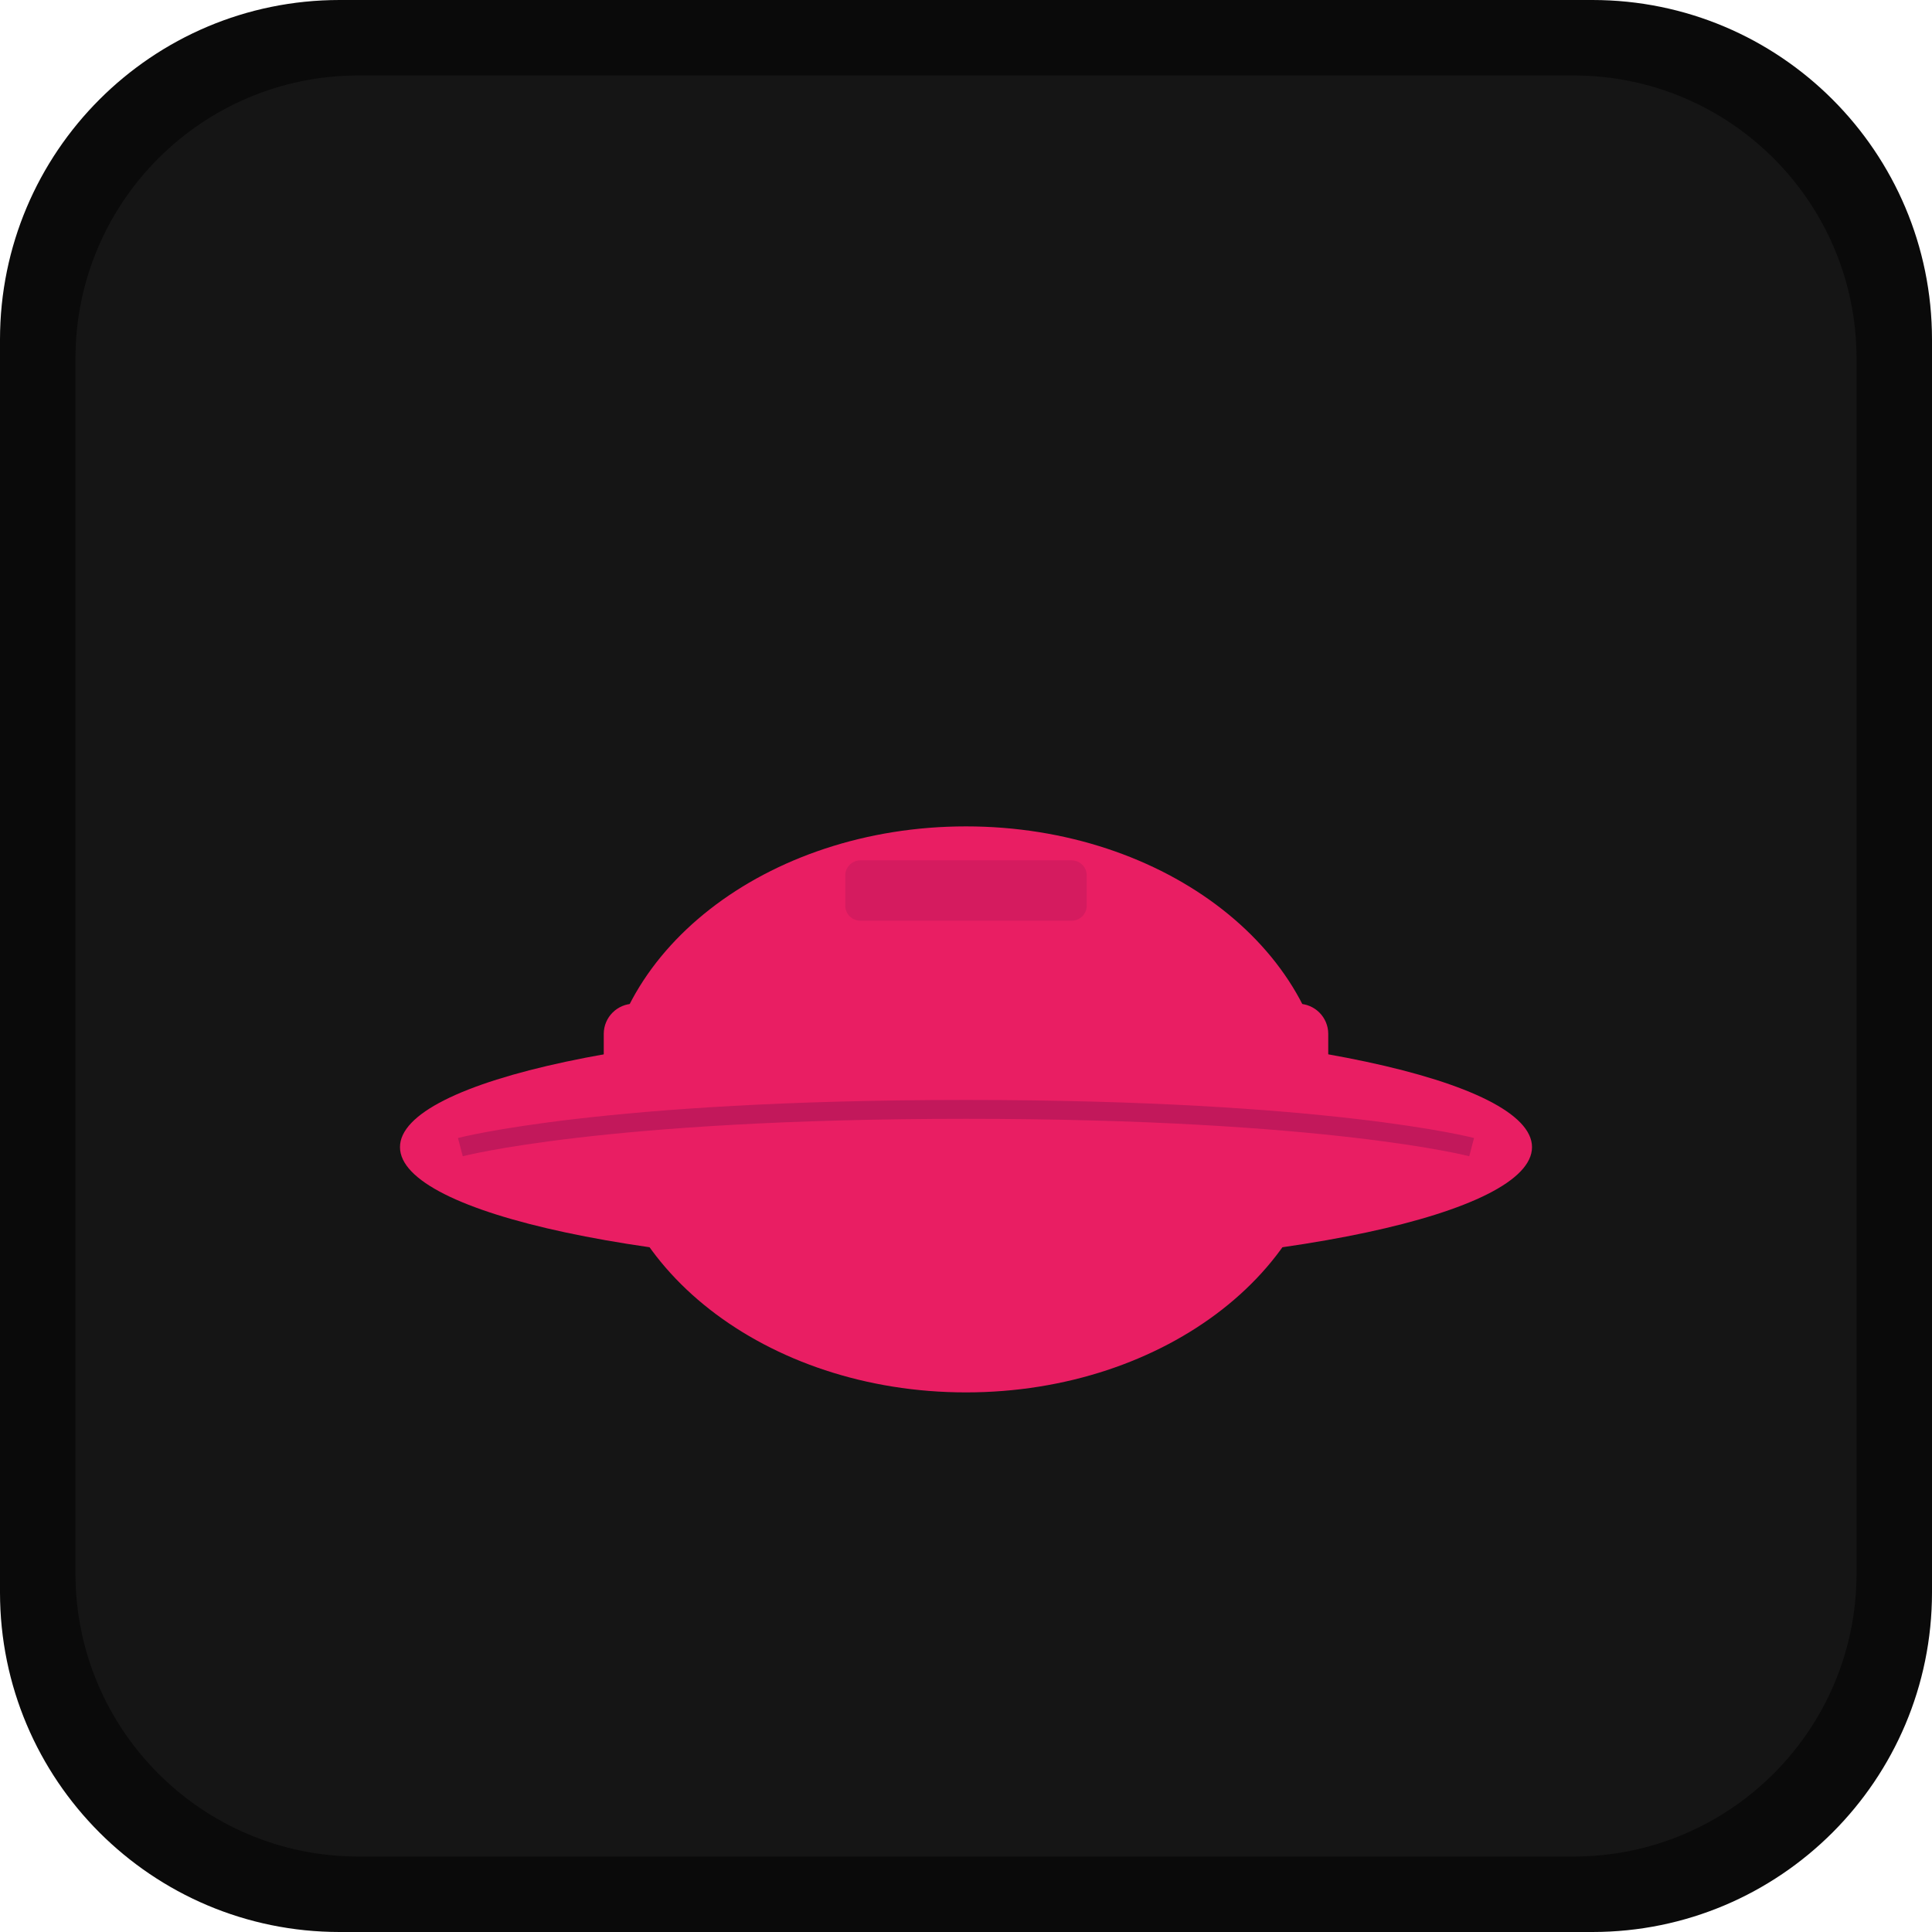
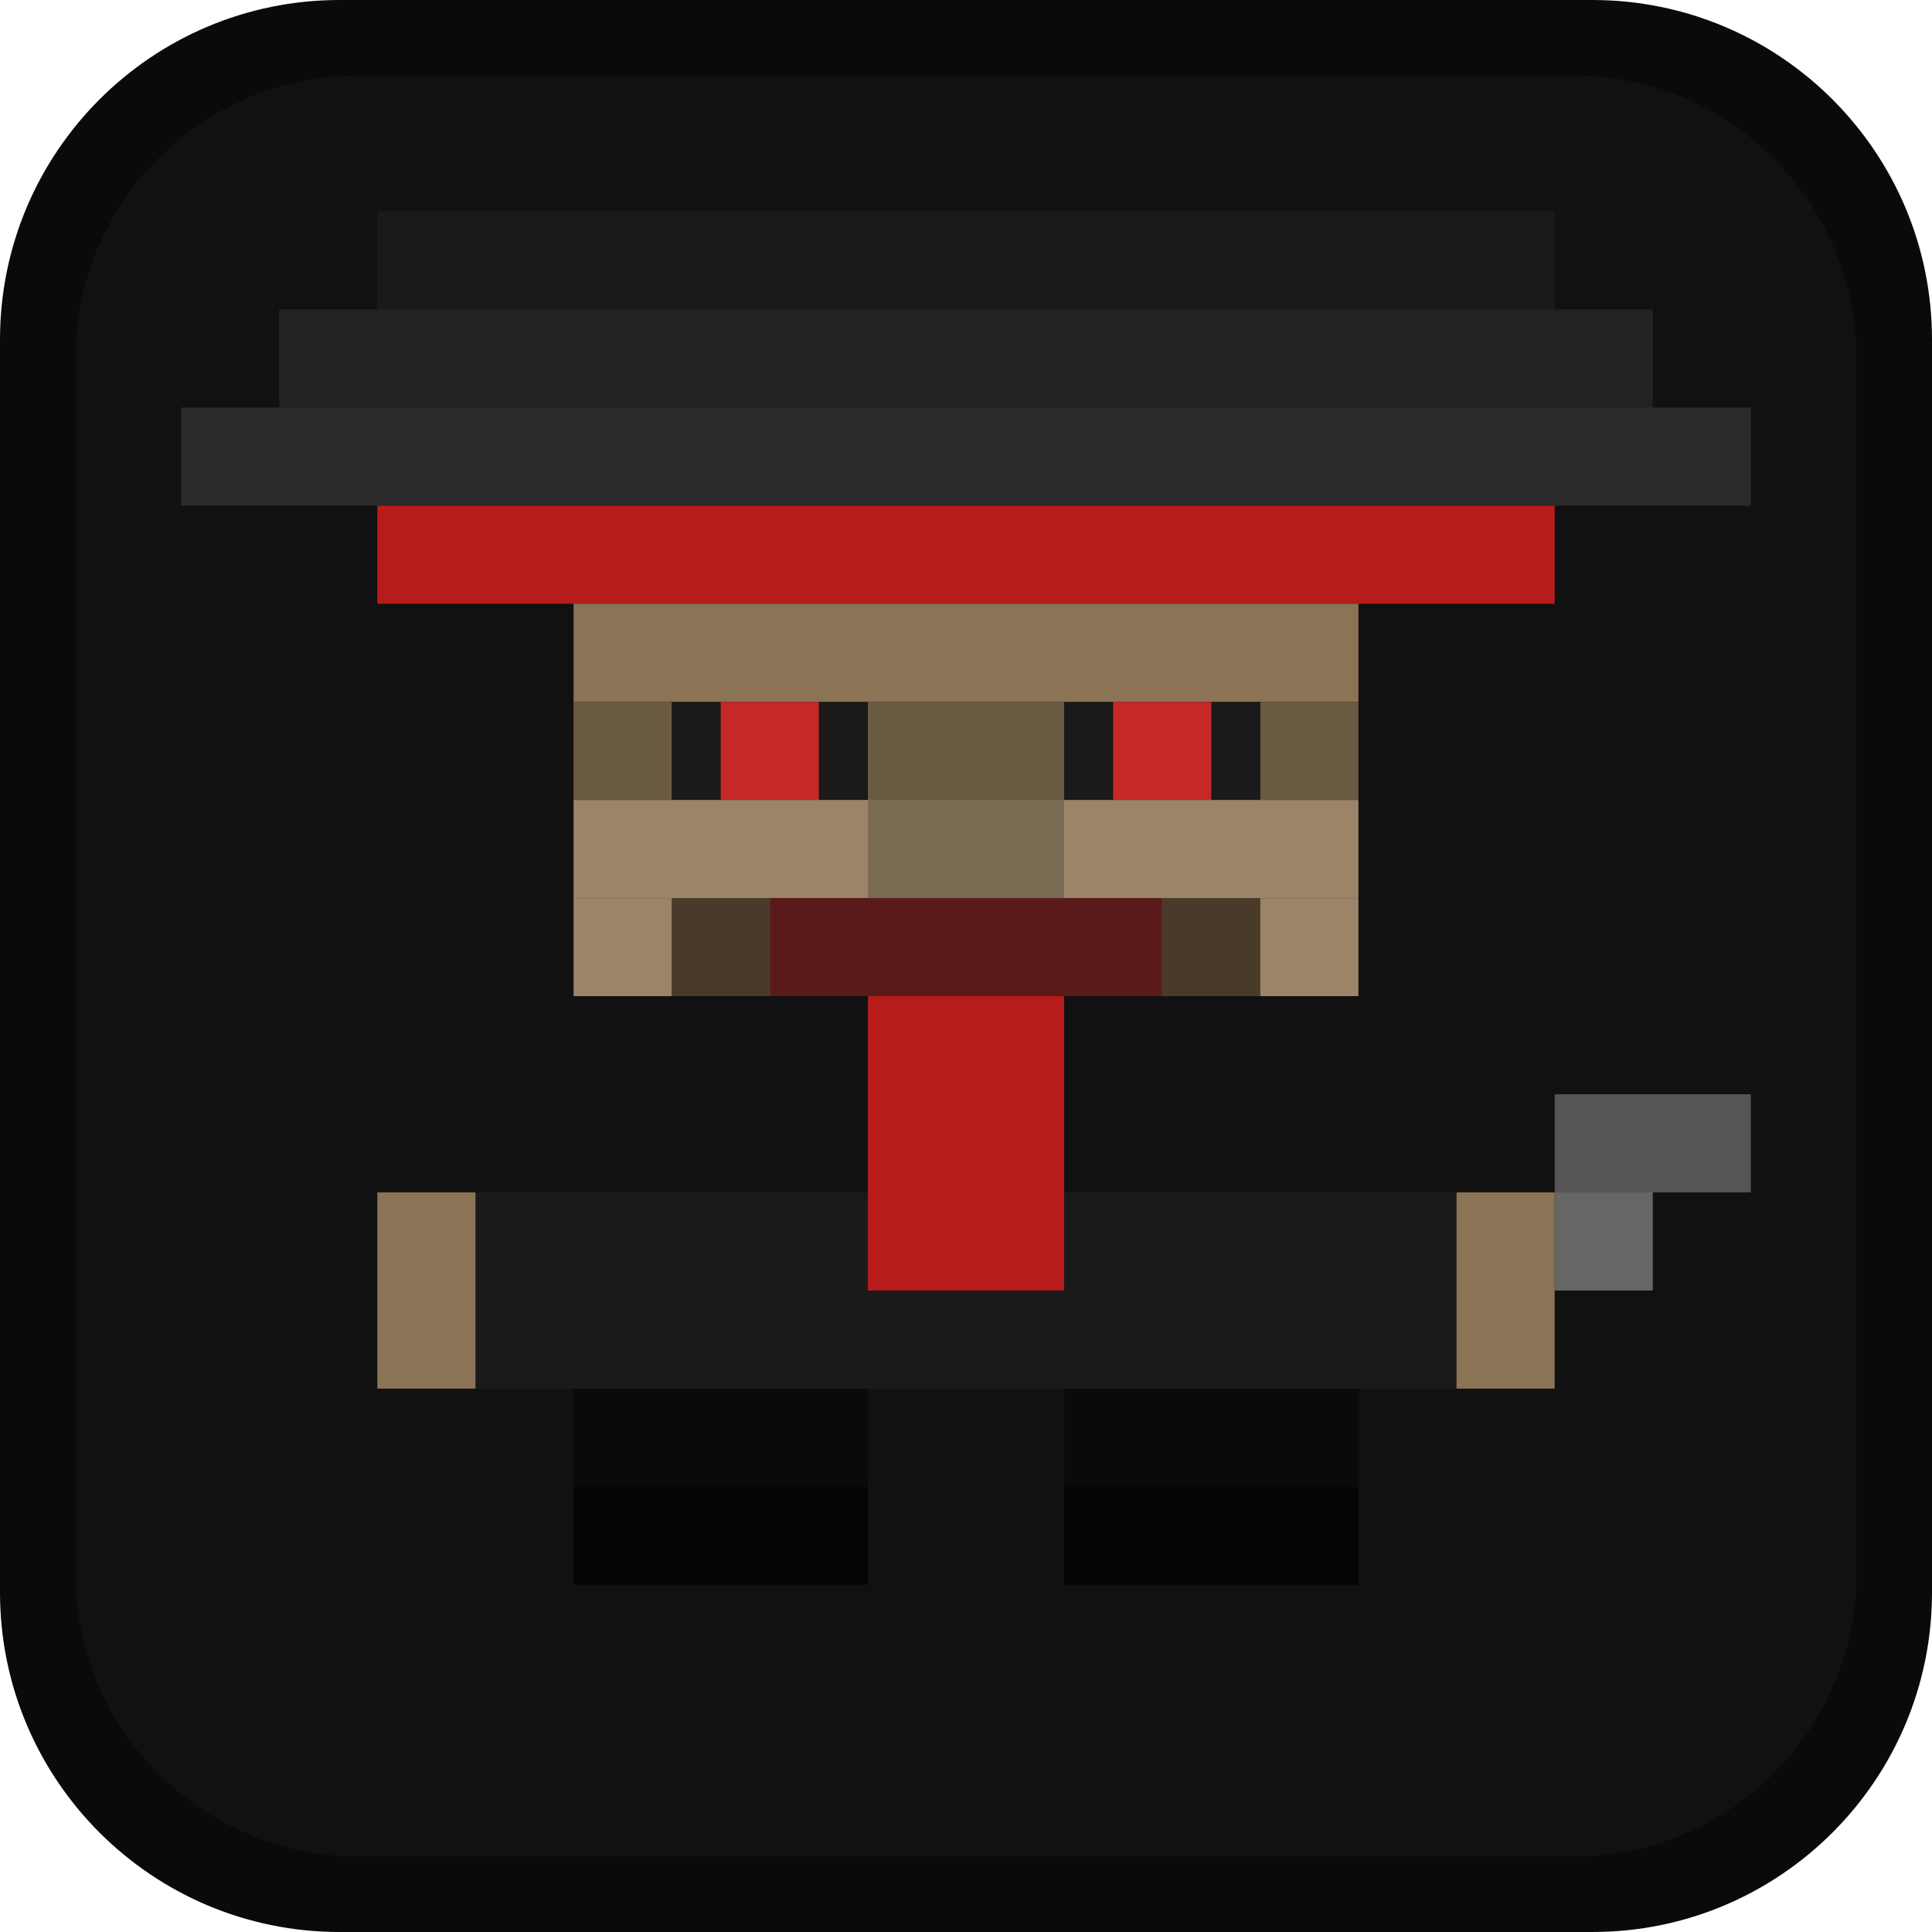
<svg xmlns="http://www.w3.org/2000/svg" viewBox="0 0 512 512">
  <rect width="512" height="512" rx="90" fill="#0a0a0a" />
-   <rect x="20" y="20" width="472" height="472" rx="75" fill="#151515" />
-   <g transform="translate(256,256)">
-     <ellipse cx="0" cy="48" rx="150" ry="32" fill="#e91e63" />
-     <ellipse cx="0" cy="38" rx="96" ry="75" fill="#e91e63" />
-     <rect x="-96" y="10" width="192" height="42" rx="8" fill="#e91e63" />
-     <path d="M-134 48 C-134 48 -96 38 0 38 C96 38 134 48 134 48" stroke="#c2185b" stroke-width="5" fill="none" />
-     <rect x="-32" y="-28" width="64" height="16" rx="4" fill="#c2185b" opacity="0.5" />
+   <rect x="20" y="20" width="472" height="472" rx="75" fill="#111" />
+   <g transform="translate(48, 56) scale(26)">
+     <rect x="2" y="0" width="12" height="1" fill="#1a1a1a" />
+     <rect x="1" y="1" width="14" height="1" fill="#222" />
+     <rect x="0" y="2" width="16" height="1" fill="#2a2a2a" />
+     <rect x="2" y="3" width="12" height="1" fill="#1a1a1a" />
+     <rect x="2" y="3" width="12" height="1" fill="#b71c1c" />
+     <rect x="4" y="4" width="8" height="1" fill="#8b7355" />
+     <rect x="4" y="5" width="8" height="1" fill="#6b5a42" />
+     <rect x="5" y="5" width="2" height="1" fill="#1a1a1a" />
+     <rect x="9" y="5" width="2" height="1" fill="#1a1a1a" />
+     <rect x="5.5" y="5" width="1" height="1" fill="#c62828" />
+     <rect x="9.5" y="5" width="1" height="1" fill="#c62828" />
+     <rect x="4" y="6" width="8" height="1" fill="#9b8468" />
+     <rect x="7" y="6" width="2" height="1" fill="#7a6a52" />
+     <rect x="4" y="7" width="8" height="1" fill="#9b8468" />
+     <rect x="6" y="7" width="4" height="1" fill="#5a1a1a" />
+     <rect x="5" y="7" width="1" height="1" fill="#4a3a2a" />
+     <rect x="10" y="7" width="1" height="1" fill="#4a3a2a" />
+     <rect x="4" y="8" width="8" height="1" fill="#111" />
+     <rect x="7" y="8" width="2" height="1" fill="#b71c1c" />
+     <rect x="3" y="9" width="10" height="1" fill="#111" />
+     <rect x="7" y="9" width="2" height="1" fill="#b71c1c" />
+     <rect x="3" y="10" width="10" height="1" fill="#1a1a1a" />
+     <rect x="7" y="10" width="2" height="1" fill="#b71c1c" />
+     <rect x="3" y="11" width="10" height="1" fill="#1a1a1a" />
+     <rect x="2" y="10" width="1" height="2" fill="#8b7355" />
+     <rect x="13" y="10" width="1" height="2" fill="#8b7355" />
+     <rect x="14" y="9" width="2" height="1" fill="#555" />
+     <rect x="14" y="10" width="1" height="1" fill="#666" />
+     <rect x="4" y="12" width="3" height="1" fill="#0a0a0a" />
+     <rect x="9" y="12" width="3" height="1" fill="#0a0a0a" />
+     <rect x="4" y="13" width="3" height="1" fill="#050505" />
+     <rect x="9" y="13" width="3" height="1" fill="#050505" />
  </g>
</svg>
